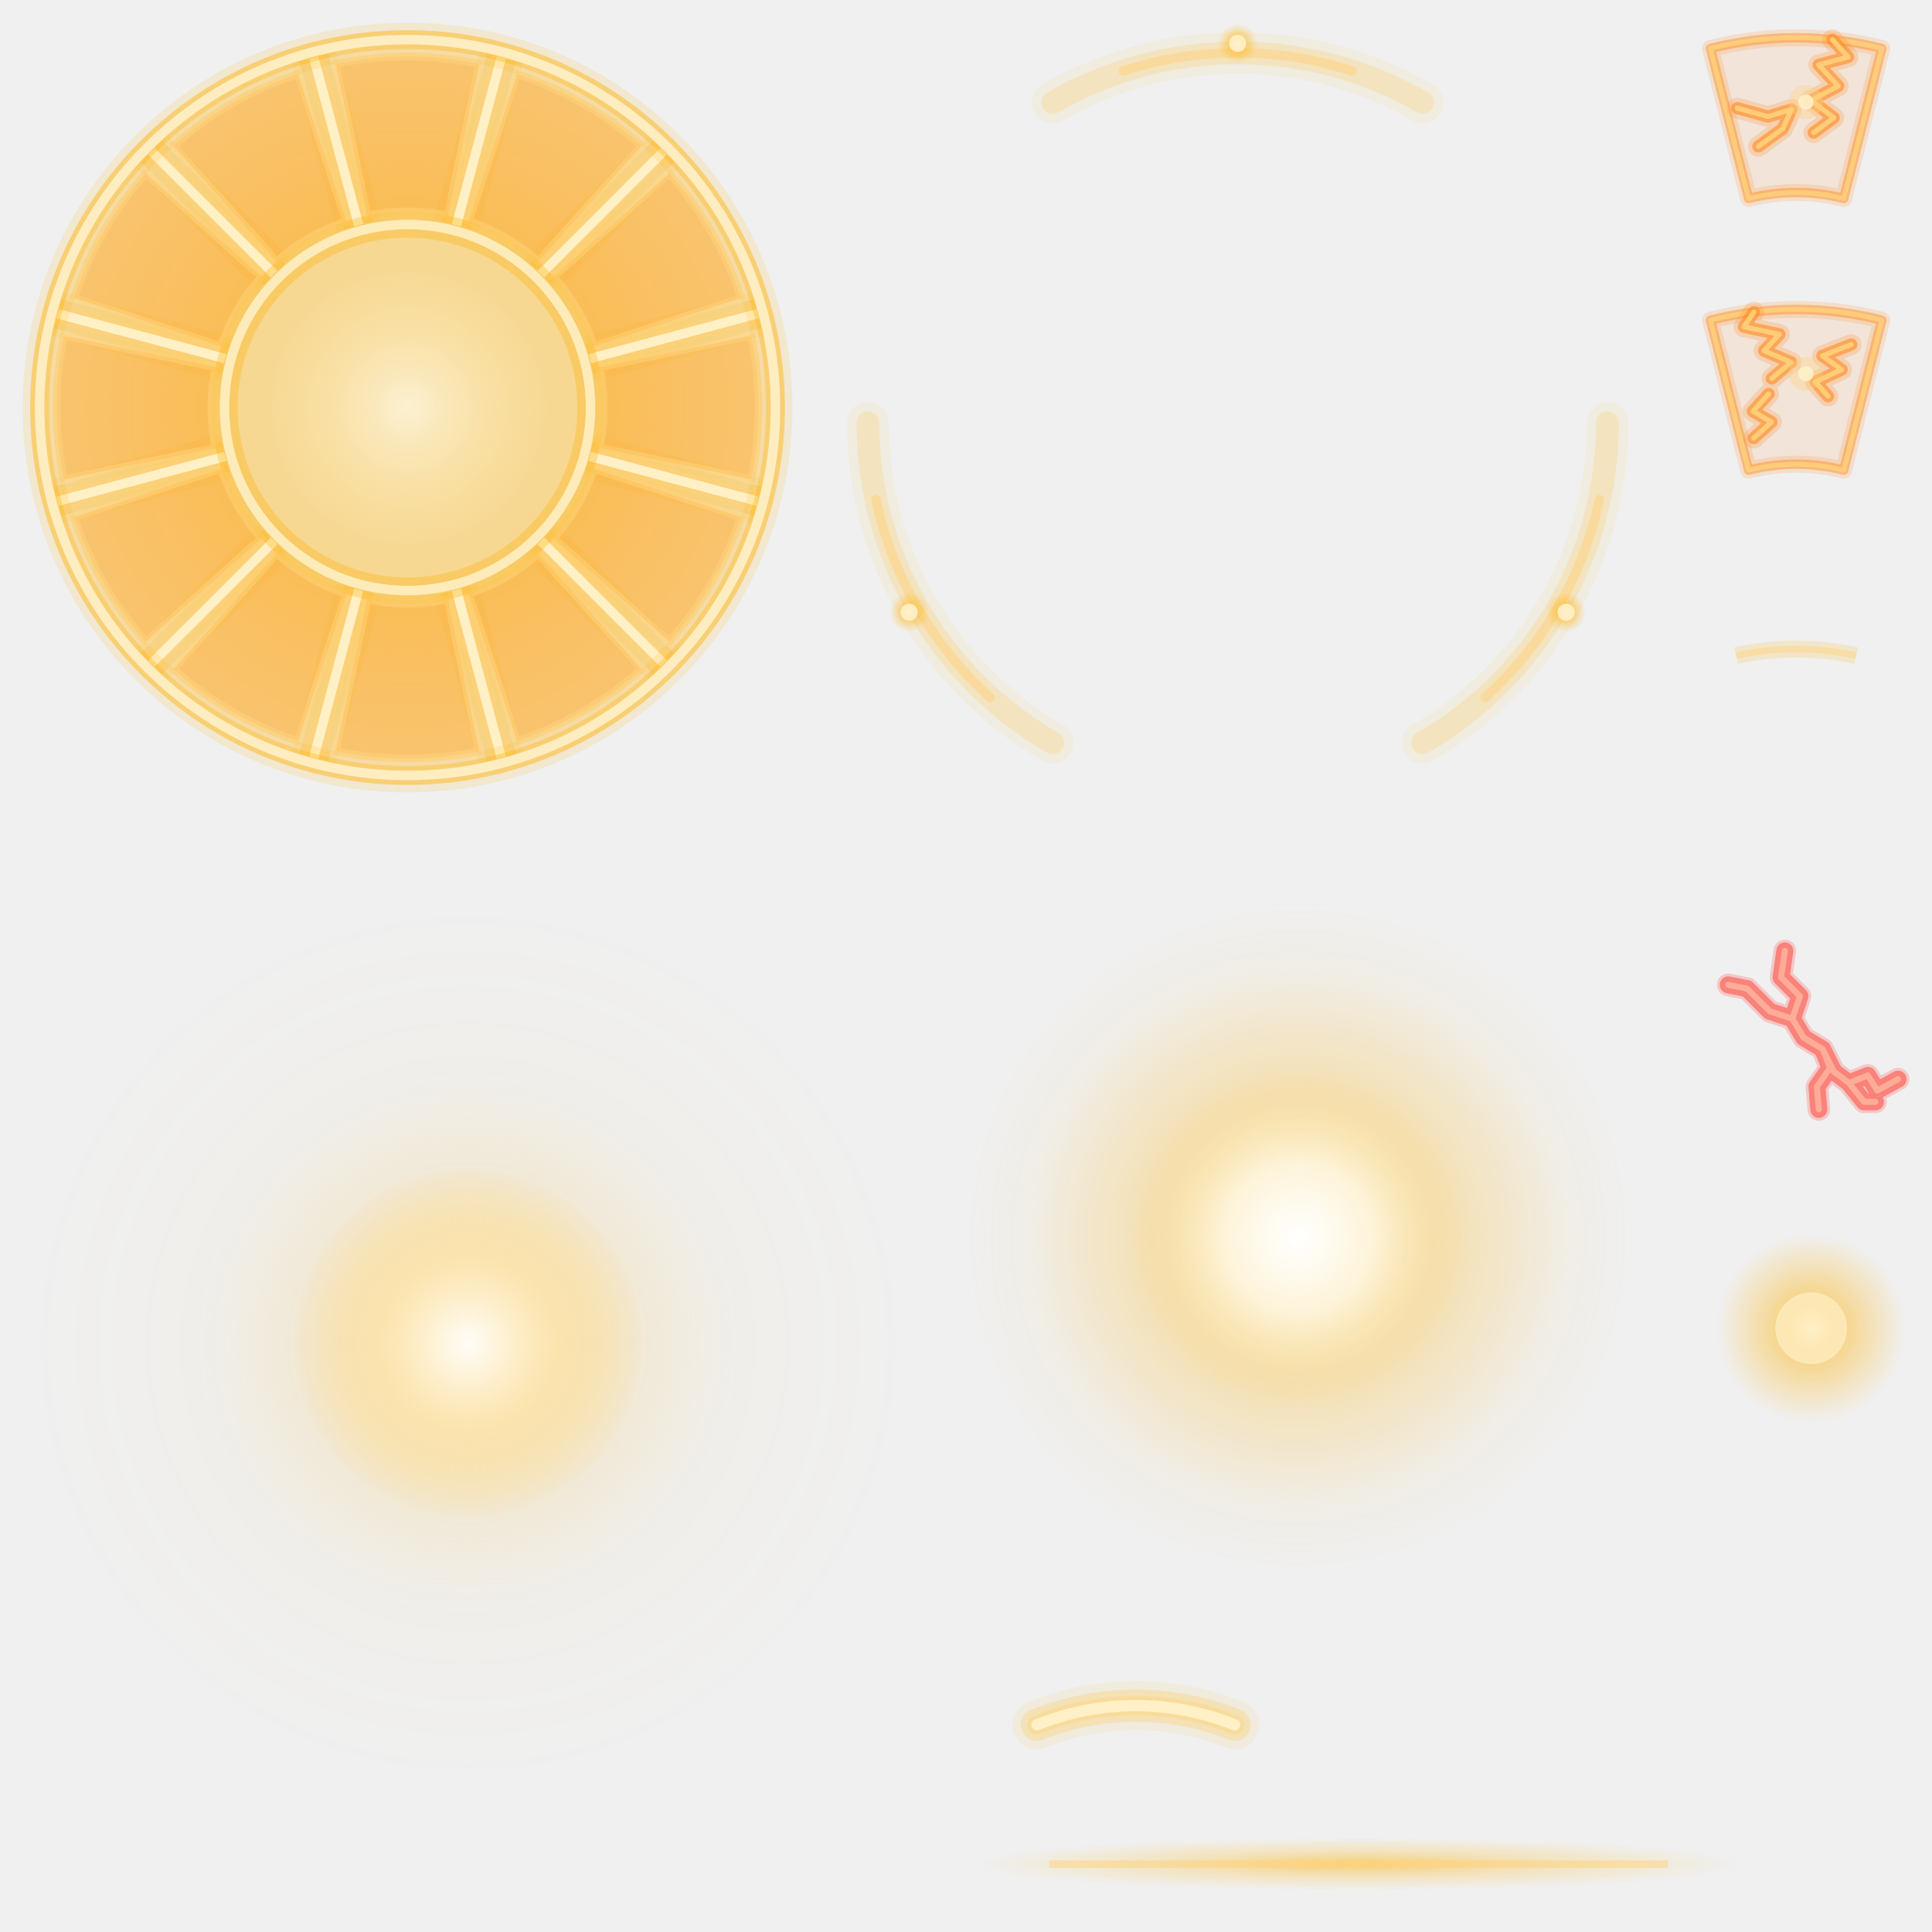
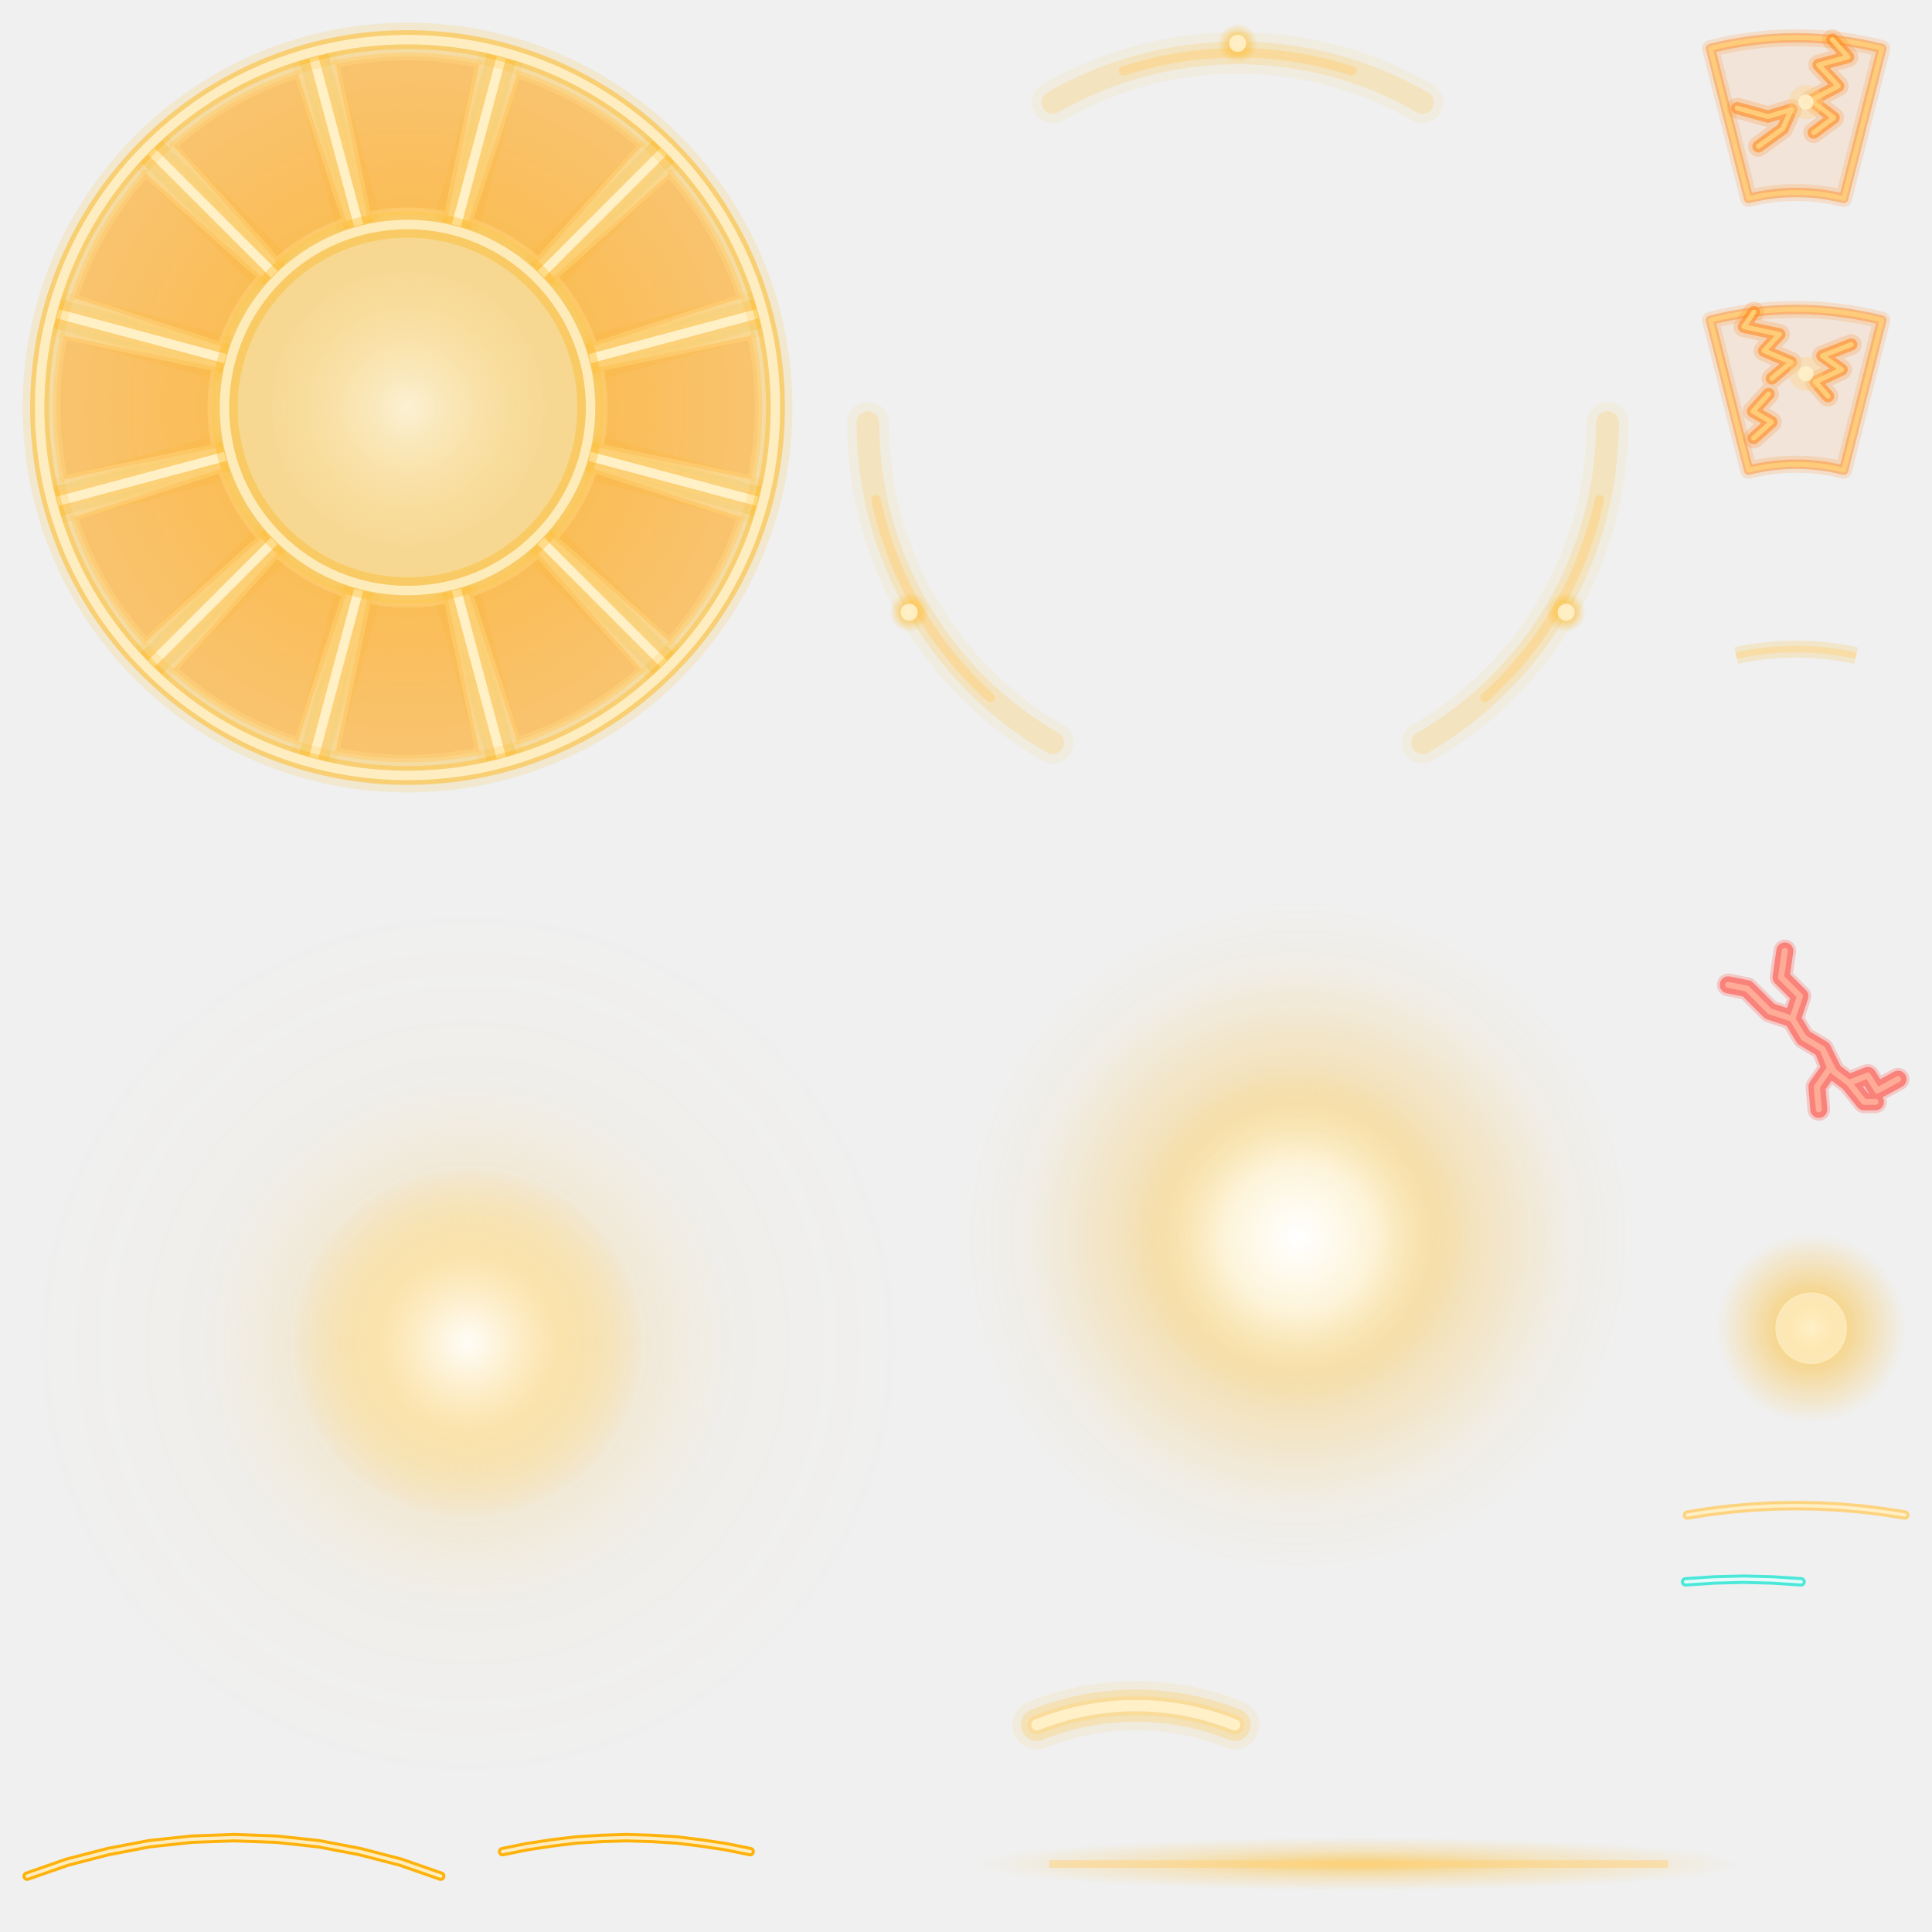
<svg xmlns="http://www.w3.org/2000/svg" width="512" height="512" viewBox="0 0 512 512">
  <defs>
    <radialGradient id="gr_framehot" gradientUnits="userSpaceOnUse" cx="224" cy="224" r="200">
      <stop offset="0" stop-color="#FFF1C9" stop-opacity="0.75" />
      <stop offset="0.5" stop-color="#FFB000" stop-opacity="0.4" />
      <stop offset="1" stop-color="#FFB000" stop-opacity="0.18" />
    </radialGradient>
    <radialGradient id="gr_lens" cx="0.5" cy="0.5" r="0.5">
      <stop offset="0" stop-color="#FFF1C9" stop-opacity="1.0" />
      <stop offset="0.25" stop-color="#FFD27A" stop-opacity="0.8" />
      <stop offset="0.6" stop-color="#FFB000" stop-opacity="0.3" />
      <stop offset="1" stop-color="#FFB000" stop-opacity="0.0" />
    </radialGradient>
    <radialGradient id="gr_halo" cx="0.5" cy="0.5" r="0.5">
      <stop offset="0" stop-color="#FFE3A3" stop-opacity="0.9" />
      <stop offset="0.2" stop-color="#FFB000" stop-opacity="0.45" />
      <stop offset="0.4" stop-color="#FFB000" stop-opacity="0.1" />
      <stop offset="0.6" stop-color="#FFB000" stop-opacity="0.02" />
      <stop offset="1" stop-color="#FFB000" stop-opacity="0.0" />
    </radialGradient>
    <radialGradient id="gr_halo_in" cx="0.5" cy="0.5" r="0.5">
      <stop offset="0" stop-color="#FFFFFF" stop-opacity="0.9" />
      <stop offset="1" stop-color="#FFF1C9" stop-opacity="0.0" />
    </radialGradient>
    <radialGradient id="gr_halo_hot" cx="0.5" cy="0.5" r="0.5">
      <stop offset="0" stop-color="#FFFFFF" stop-opacity="1.0" />
      <stop offset="0.22" stop-color="#FFF1C9" stop-opacity="0.75" />
      <stop offset="0.5" stop-color="#FFB000" stop-opacity="0.22" />
      <stop offset="0.8" stop-color="#FFB000" stop-opacity="0.04" />
      <stop offset="1" stop-color="#FFB000" stop-opacity="0.0" />
    </radialGradient>
    <radialGradient id="gr_slens" cx="0.5" cy="0.5" r="0.5">
      <stop offset="0" stop-color="#FFF1C9" stop-opacity="0.9" />
      <stop offset="0.3" stop-color="#FFB000" stop-opacity="0.45" />
      <stop offset="1" stop-color="#FFB000" stop-opacity="0.0" />
    </radialGradient>
    <radialGradient id="gr_ihalo" cx="0.5" cy="0.5" r="0.5">
      <stop offset="0" stop-color="#FFB000" stop-opacity="0.5" />
      <stop offset="0.5" stop-color="#FFB000" stop-opacity="0.2" />
      <stop offset="1" stop-color="#FFB000" stop-opacity="0.0" />
    </radialGradient>
  </defs>
  <g id="slot.frame_hot" transform="translate(0,0)">
    <g id="layer.frame_hot.glow" transform="translate(108 108) scale(0.5) translate(-224 -224)">
      <circle cx="224" cy="224" r="200" fill="url(#gr_framehot)" />
      <path d="M202.7 122.2L186 41.9A186 186 0 0 1 262 41.9L245.3 122.2A104 104 0 0 0 202.7 122.2ZM256.5 125.2L282.1 47.3A186 186 0 0 1 348 85.3L293.3 146.5A104 104 0 0 0 256.5 125.2ZM301.5 154.7L362.7 100A186 186 0 0 1 400.7 165.9L322.8 191.5A104 104 0 0 0 301.5 154.7ZM325.8 202.7L406.1 186A186 186 0 0 1 406.1 262L325.8 245.3A104 104 0 0 0 325.8 202.7ZM322.8 256.5L400.7 282.1A186 186 0 0 1 362.7 348L301.5 293.3A104 104 0 0 0 322.8 256.5ZM293.3 301.5L348 362.7A186 186 0 0 1 282.1 400.7L256.5 322.8A104 104 0 0 0 293.3 301.5Z" fill="#FF8A1F" opacity="0.3" />
      <path d="M202.7 122.2L186 41.9A186 186 0 0 1 262 41.9L245.3 122.2A104 104 0 0 0 202.7 122.2ZM256.5 125.2L282.1 47.3A186 186 0 0 1 348 85.3L293.3 146.5A104 104 0 0 0 256.5 125.2ZM301.5 154.7L362.7 100A186 186 0 0 1 400.7 165.9L322.8 191.5A104 104 0 0 0 301.5 154.7ZM325.8 202.7L406.1 186A186 186 0 0 1 406.1 262L325.8 245.3A104 104 0 0 0 325.8 202.7ZM322.8 256.5L400.7 282.1A186 186 0 0 1 362.7 348L301.5 293.3A104 104 0 0 0 322.8 256.5ZM293.3 301.5L348 362.7A186 186 0 0 1 282.1 400.7L256.5 322.8A104 104 0 0 0 293.3 301.5Z" fill="#FFB000" opacity="0.22" />
      <path d="M245.3 325.8L262 406.1A186 186 0 0 1 186 406.1L202.7 325.8A104 104 0 0 0 245.3 325.8ZM191.5 322.8L165.9 400.7A186 186 0 0 1 100 362.7L154.7 301.5A104 104 0 0 0 191.5 322.8ZM146.5 293.3L85.3 348A186 186 0 0 1 47.3 282.1L125.2 256.5A104 104 0 0 0 146.5 293.3ZM122.2 245.3L41.9 262A186 186 0 0 1 41.9 186L122.2 202.7A104 104 0 0 0 122.2 245.3ZM125.2 191.5L47.3 165.9A186 186 0 0 1 85.3 100L146.5 154.7A104 104 0 0 0 125.2 191.5ZM154.7 146.5L100 85.3A186 186 0 0 1 165.9 47.3L191.5 125.2A104 104 0 0 0 154.7 146.5Z" fill="#FF8A1F" opacity="0.3" />
      <path d="M245.3 325.8L262 406.1A186 186 0 0 1 186 406.1L202.7 325.8A104 104 0 0 0 245.3 325.8ZM191.5 322.8L165.9 400.7A186 186 0 0 1 100 362.7L154.7 301.5A104 104 0 0 0 191.5 322.8ZM146.5 293.3L85.3 348A186 186 0 0 1 47.3 282.1L125.2 256.5A104 104 0 0 0 146.5 293.3ZM122.2 245.3L41.9 262A186 186 0 0 1 41.9 186L122.2 202.7A104 104 0 0 0 122.2 245.3ZM125.2 191.5L47.3 165.9A186 186 0 0 1 85.3 100L146.5 154.7A104 104 0 0 0 125.2 191.5ZM154.7 146.5L100 85.3A186 186 0 0 1 165.9 47.3L191.5 125.2A104 104 0 0 0 154.7 146.5Z" fill="#FFB000" opacity="0.22" />
      <path d="M249.9 127.4L273.7 38.5M294.7 153.3L359.8 88.2M320.6 198.1L409.5 174.3M320.6 249.9L409.5 273.7M294.7 294.7L359.8 359.8M249.9 320.6L273.7 409.5M198.1 320.6L174.3 409.5M153.3 294.7L88.2 359.8M127.4 249.9L38.5 273.7M127.4 198.1L38.5 174.3M153.3 153.3L88.2 88.2M198.1 127.4L174.3 38.5" fill="none" stroke="#FFB000" stroke-width="24" opacity="0.1" stroke-linecap="butt" stroke-linejoin="round" />
      <path d="M249.9 127.4L273.7 38.5M294.7 153.3L359.8 88.2M320.6 198.1L409.5 174.3M320.6 249.9L409.5 273.7M294.7 294.7L359.8 359.8M249.9 320.6L273.7 409.5M198.1 320.6L174.3 409.5M153.3 294.7L88.2 359.8M127.4 249.9L38.5 273.7M127.4 198.1L38.5 174.3M153.3 153.3L88.2 88.2M198.1 127.4L174.3 38.5" fill="none" stroke="#FFB000" stroke-width="16" opacity="0.22" stroke-linecap="butt" stroke-linejoin="round" />
      <path d="M249.9 127.4L273.7 38.5M294.7 153.3L359.8 88.2M320.6 198.1L409.5 174.3M320.6 249.9L409.5 273.7M294.7 294.7L359.8 359.8M249.9 320.6L273.7 409.5M198.1 320.6L174.3 409.5M153.3 294.7L88.2 359.8M127.4 249.9L38.5 273.7M127.4 198.1L38.5 174.3M153.3 153.3L88.2 88.2M198.1 127.4L174.3 38.5" fill="none" stroke="#FFD27A" stroke-width="10" opacity="0.5" stroke-linecap="butt" stroke-linejoin="round" />
      <path d="M249.9 127.4L273.7 38.5M294.7 153.3L359.8 88.2M320.6 198.1L409.5 174.3M320.6 249.9L409.5 273.7M294.7 294.7L359.8 359.8M249.9 320.6L273.7 409.5M198.1 320.6L174.3 409.5M153.3 294.7L88.2 359.8M127.4 249.9L38.5 273.7M127.4 198.1L38.5 174.3M153.3 153.3L88.2 88.2M198.1 127.4L174.3 38.5" fill="none" stroke="#FFF1C9" stroke-width="5" opacity="0.95" stroke-linecap="butt" stroke-linejoin="round" />
      <path d="M202.7 122.2L186 41.9A186 186 0 0 1 262 41.9L245.3 122.2A104 104 0 0 0 202.7 122.2ZM256.5 125.2L282.1 47.3A186 186 0 0 1 348 85.3L293.3 146.5A104 104 0 0 0 256.5 125.2ZM301.5 154.7L362.7 100A186 186 0 0 1 400.7 165.9L322.8 191.5A104 104 0 0 0 301.5 154.7ZM325.8 202.7L406.1 186A186 186 0 0 1 406.1 262L325.8 245.3A104 104 0 0 0 325.8 202.7ZM322.8 256.5L400.7 282.1A186 186 0 0 1 362.7 348L301.5 293.3A104 104 0 0 0 322.8 256.5ZM293.3 301.5L348 362.7A186 186 0 0 1 282.1 400.7L256.5 322.8A104 104 0 0 0 293.3 301.5Z" fill="none" stroke="#FFD27A" stroke-width="4" stroke-linejoin="round" opacity="0.55" />
      <path d="M245.3 325.8L262 406.1A186 186 0 0 1 186 406.1L202.7 325.8A104 104 0 0 0 245.3 325.8ZM191.5 322.8L165.9 400.7A186 186 0 0 1 100 362.7L154.7 301.5A104 104 0 0 0 191.5 322.8ZM146.5 293.3L85.3 348A186 186 0 0 1 47.3 282.1L125.2 256.5A104 104 0 0 0 146.5 293.3ZM122.2 245.3L41.9 262A186 186 0 0 1 41.9 186L122.2 202.7A104 104 0 0 0 122.2 245.3ZM125.2 191.5L47.3 165.9A186 186 0 0 1 85.3 100L146.5 154.7A104 104 0 0 0 125.2 191.5ZM154.7 146.5L100 85.3A186 186 0 0 1 165.9 47.3L191.5 125.2A104 104 0 0 0 154.7 146.5Z" fill="none" stroke="#FFD27A" stroke-width="4" stroke-linejoin="round" opacity="0.55" />
      <circle cx="224" cy="224" r="195" fill="none" stroke="#FFB000" stroke-width="18" opacity="0.14" />
      <circle cx="224" cy="224" r="195" fill="none" stroke="#FFB000" stroke-width="10" opacity="0.32" />
      <circle cx="224" cy="224" r="195" fill="none" stroke="#FFF1C9" stroke-width="5" opacity="0.9" />
      <circle cx="224" cy="224" r="97" fill="none" stroke="#FFB000" stroke-width="14" opacity="0.3" />
      <circle cx="224" cy="224" r="97" fill="none" stroke="#FFF1C9" stroke-width="5" opacity="0.85" />
    </g>
  </g>
  <g id="slot.emitter_glow" transform="translate(216,0)">
    <g id="layer.emitter_glow.glow" transform="translate(112 112) scale(0.5) translate(-224 -224)">
      <path d="M126 54.3A196 196 0 0 1 322 54.3" fill="none" stroke="#FFB000" stroke-width="22" stroke-linejoin="round" opacity="0.07" stroke-linecap="round" />
      <path d="M126 54.3A196 196 0 0 1 322 54.3" fill="none" stroke="#FFB000" stroke-width="12" stroke-linejoin="round" opacity="0.15" stroke-linecap="round" />
      <path d="M163.4 37.6A196 196 0 0 1 284.6 37.6" fill="none" stroke="#FFD27A" stroke-width="5" stroke-linejoin="round" opacity="0.5" stroke-linecap="round" />
      <circle cx="224" cy="23" r="10.5" fill="url(#gr_lens)" />
      <circle cx="224" cy="23" r="4.5" fill="#FFF1C9" opacity="0.9" />
      <path d="M420 224A196 196 0 0 1 322 393.7" fill="none" stroke="#FFB000" stroke-width="22" stroke-linejoin="round" opacity="0.07" stroke-linecap="round" />
      <path d="M420 224A196 196 0 0 1 322 393.7" fill="none" stroke="#FFB000" stroke-width="12" stroke-linejoin="round" opacity="0.15" stroke-linecap="round" />
      <path d="M415.7 264.8A196 196 0 0 1 355.1 369.7" fill="none" stroke="#FFD27A" stroke-width="5" stroke-linejoin="round" opacity="0.5" stroke-linecap="round" />
      <circle cx="398.1" cy="324.5" r="10.5" fill="url(#gr_lens)" />
      <circle cx="398.1" cy="324.5" r="4.5" fill="#FFF1C9" opacity="0.9" />
      <path d="M126 393.7A196 196 0 0 1 28 224" fill="none" stroke="#FFB000" stroke-width="22" stroke-linejoin="round" opacity="0.07" stroke-linecap="round" />
      <path d="M126 393.7A196 196 0 0 1 28 224" fill="none" stroke="#FFB000" stroke-width="12" stroke-linejoin="round" opacity="0.15" stroke-linecap="round" />
      <path d="M92.9 369.7A196 196 0 0 1 32.3 264.8" fill="none" stroke="#FFD27A" stroke-width="5" stroke-linejoin="round" opacity="0.5" stroke-linecap="round" />
      <circle cx="49.9" cy="324.5" r="10.5" fill="url(#gr_lens)" />
      <circle cx="49.9" cy="324.5" r="4.5" fill="#FFF1C9" opacity="0.9" />
    </g>
  </g>
  <g id="slot.ember_edge_a" transform="translate(440,0)">
    <g id="layer.ember_edge_a.glow" transform="translate(4 4) scale(0.5)">
      <path d="M38.8 97.2L18.6 17.7A184 184 0 0 1 109.4 17.7L89.2 97.2A102 102 0 0 0 38.8 97.2Z" fill="#FF8A1F" opacity="0.12" />
      <path d="M38.8 97.2L18.6 17.7A184 184 0 0 1 109.4 17.7L89.2 97.2A102 102 0 0 0 38.8 97.2Z" fill="none" stroke="#FF8A1F" stroke-width="9" stroke-linejoin="round" opacity="0.18" />
      <path d="M38.8 97.2L18.6 17.7A184 184 0 0 1 109.4 17.7L89.2 97.2A102 102 0 0 0 38.8 97.2Z" fill="none" stroke="#FF8A1F" stroke-width="5" stroke-linejoin="round" opacity="0.45" />
      <path d="M38.8 97.2L18.6 17.7A184 184 0 0 1 109.4 17.7L89.2 97.2A102 102 0 0 0 38.8 97.2Z" fill="none" stroke="#FFD27A" stroke-width="2.5" stroke-linejoin="round" opacity="0.8" />
      <path d="M83.2 13L91.5 22.2L75.9 26.4L86.3 37.6L71.9 45.2L83.9 54.4L73.3 62.3M32.8 49.3L49.1 53.8L61.5 50L56.9 60.2L44 69.6" fill="none" stroke="#FF8A1F" stroke-width="11" opacity="0.22" stroke-linecap="round" stroke-linejoin="round" />
      <path d="M83.2 13L91.5 22.2L75.9 26.4L86.3 37.6L71.9 45.2L83.9 54.4L73.3 62.3M32.8 49.3L49.1 53.8L61.5 50L56.9 60.2L44 69.6" fill="none" stroke="#FF8A1F" stroke-width="6.5" opacity="0.6" stroke-linecap="round" stroke-linejoin="round" />
      <path d="M83.2 13L91.5 22.2L75.9 26.4L86.3 37.6L71.9 45.2L83.9 54.4L73.3 62.3M32.8 49.3L49.1 53.8L61.5 50L56.9 60.2L44 69.6" fill="none" stroke="#FFD27A" stroke-width="2.6" opacity="0.9" stroke-linecap="round" stroke-linejoin="round" />
      <circle cx="69.2" cy="46.1" r="9" fill="#FFD27A" opacity="0.35" />
      <circle cx="69.2" cy="46.1" r="4" fill="#FFF1C9" opacity="0.9" />
    </g>
  </g>
  <g id="slot.ember_edge_b" transform="translate(440,72)">
    <g id="layer.ember_edge_b.glow" transform="translate(4 4) scale(0.5)">
      <path d="M38.8 97.2L18.6 17.7A184 184 0 0 1 109.4 17.7L89.2 97.2A102 102 0 0 0 38.8 97.2Z" fill="#FF8A1F" opacity="0.12" />
      <path d="M38.8 97.2L18.6 17.7A184 184 0 0 1 109.4 17.7L89.2 97.2A102 102 0 0 0 38.8 97.2Z" fill="none" stroke="#FF8A1F" stroke-width="9" stroke-linejoin="round" opacity="0.18" />
      <path d="M38.8 97.2L18.6 17.7A184 184 0 0 1 109.4 17.7L89.2 97.2A102 102 0 0 0 38.8 97.2Z" fill="none" stroke="#FF8A1F" stroke-width="5" stroke-linejoin="round" opacity="0.45" />
      <path d="M38.8 97.2L18.6 17.7A184 184 0 0 1 109.4 17.7L89.2 97.2A102 102 0 0 0 38.8 97.2Z" fill="none" stroke="#FFD27A" stroke-width="2.5" stroke-linejoin="round" opacity="0.8" />
      <path d="M41.6 13.4L36.3 21.2L55.1 25.2L47 33.9L61.3 40L51.1 48.6M93.2 30.6L77.9 36.6L88.1 43.9L74.2 50.4L80.9 58M49.4 56.8L41.1 66L50.9 71.7L41.5 80.2" fill="none" stroke="#FF8A1F" stroke-width="11" opacity="0.22" stroke-linecap="round" stroke-linejoin="round" />
      <path d="M41.6 13.4L36.3 21.2L55.1 25.2L47 33.9L61.3 40L51.1 48.6M93.2 30.6L77.9 36.6L88.1 43.9L74.2 50.4L80.9 58M49.4 56.8L41.1 66L50.9 71.7L41.5 80.2" fill="none" stroke="#FF8A1F" stroke-width="6.5" opacity="0.6" stroke-linecap="round" stroke-linejoin="round" />
      <path d="M41.6 13.4L36.3 21.2L55.1 25.2L47 33.9L61.3 40L51.1 48.6M93.2 30.6L77.9 36.6L88.1 43.9L74.2 50.4L80.9 58M49.4 56.8L41.1 66L50.9 71.7L41.5 80.2" fill="none" stroke="#FFD27A" stroke-width="2.6" opacity="0.9" stroke-linecap="round" stroke-linejoin="round" />
      <circle cx="69.2" cy="46.1" r="9" fill="#FFD27A" opacity="0.35" />
      <circle cx="69.2" cy="46.1" r="4" fill="#FFF1C9" opacity="0.9" />
    </g>
  </g>
  <g id="slot.seam_glow" transform="translate(440,144)">
    <g id="layer.seam_glow.glow" transform="translate(4 4) scale(0.5)">
      <path d="M32.2 51.5A148 148 0 0 1 95.8 51.5" fill="none" stroke="#FFB000" stroke-width="9" stroke-linejoin="round" opacity="0.16" stroke-linecap="butt" />
      <path d="M32.2 51.5A148 148 0 0 1 95.8 51.5" fill="none" stroke="#FFD27A" stroke-width="3.5" stroke-linejoin="round" opacity="0.45" stroke-linecap="butt" />
    </g>
  </g>
  <g id="slot.halo_core" transform="translate(0,232)">
    <g id="layer.halo_core.glow">
      <circle cx="124" cy="124" r="118" fill="url(#gr_halo)" />
      <circle cx="124" cy="124" r="46" fill="url(#gr_halo_in)" />
    </g>
  </g>
  <g id="slot.core_hot_halo" transform="translate(248,232)">
    <g id="layer.core_hot_halo.glow">
      <circle cx="96" cy="96" r="90" fill="url(#gr_halo_hot)" />
      <circle cx="96" cy="96" r="36" fill="url(#gr_halo_in)" />
    </g>
  </g>
  <g id="slot.core_crack_glow" transform="translate(440,232)">
    <g id="layer.core_crack_glow.glow" transform="translate(40 40) scale(0.5)">
      <path d="M46 28L35 34L30 26L20 30L12 24L6 12L-4 6L-10 -4L-22 -8L-34 -20L-44 -22M6 12L10 22L3 32L4 44M-10 -4L-6 -16L-16 -26L-14 -40M20 30L28 40L34 40" fill="none" stroke="#FF3B30" stroke-width="12" opacity="0.22" stroke-linecap="round" stroke-linejoin="round" />
      <path d="M46 28L35 34L30 26L20 30L12 24L6 12L-4 6L-10 -4L-22 -8L-34 -20L-44 -22M6 12L10 22L3 32L4 44M-10 -4L-6 -16L-16 -26L-14 -40M20 30L28 40L34 40" fill="none" stroke="#FF3B30" stroke-width="9" opacity="0.5" stroke-linecap="round" stroke-linejoin="round" />
      <path d="M46 28L35 34L30 26L20 30L12 24L6 12L-4 6L-10 -4L-22 -8L-34 -20L-44 -22M6 12L10 22L3 32L4 44M-10 -4L-6 -16L-16 -26L-14 -40M20 30L28 40L34 40" fill="none" stroke="#FFB09A" stroke-width="3.2" opacity="0.9" stroke-linecap="round" stroke-linejoin="round" />
    </g>
  </g>
  <g id="slot.shoulder_glow" transform="translate(440,312)">
    <g id="layer.shoulder_glow.glow" transform="translate(-2 3) scale(0.5)">
      <circle cx="84" cy="74" r="50" fill="url(#gr_slens)" />
      <circle cx="84" cy="74" r="19" fill="#FFF1C9" opacity="0.7" />
    </g>
  </g>
  <g id="slot.visor_glow" transform="translate(248,432)">
    <g id="layer.visor_glow.glow" transform="translate(13 8) scale(0.5)">
      <path d="M27.6 34.2A140 140 0 0 1 132.4 34.2" fill="none" stroke="#FFB000" stroke-width="26" stroke-linejoin="round" opacity="0.08" stroke-linecap="round" />
      <path d="M27.6 34.2A140 140 0 0 1 132.4 34.2" fill="none" stroke="#FFB000" stroke-width="17" stroke-linejoin="round" opacity="0.18" stroke-linecap="round" />
      <path d="M27.6 34.2A140 140 0 0 1 132.4 34.2" fill="none" stroke="#FFD27A" stroke-width="10" stroke-linejoin="round" opacity="0.45" stroke-linecap="round" />
      <path d="M27.6 34.2A140 140 0 0 1 132.4 34.2" fill="none" stroke="#FFF1C9" stroke-width="6" stroke-linejoin="round" opacity="0.95" stroke-linecap="round" />
    </g>
  </g>
  <g id="slot.integrity_halo" transform="translate(248,480)">
    <g id="layer.integrity_halo.glow">
      <ellipse cx="112" cy="14" rx="102" ry="7" fill="url(#gr_ihalo)" />
      <rect x="30" y="13" width="164" height="2" fill="#FFD27A" opacity="0.5" />
    </g>
  </g>
+   <g id="slot.plate_corner_trim" transform="translate(0,480)">
+     <polyline points="7.2,17.2 17.8,13.5 28.6,10.7 39.6,8.6 50.8,7.4 62,7 73.2,7.4 84.4,8.6 95.4,10.7 106.2,13.5 116.8,17.2" fill="none" stroke="#FFB000" stroke-width="2.5" stroke-linecap="round" stroke-linejoin="round" stroke-opacity="0.95" />
+     <polyline points="7.2,17.2 17.8,13.5 28.6,10.7 39.6,8.6 50.8,7.4 62,7 73.2,7.4 84.4,8.6 95.4,10.7 106.2,13.5 116.8,17.2" fill="none" stroke="#FFF1C9" stroke-width="0.9" stroke-linecap="round" stroke-linejoin="round" stroke-opacity="0.95" />
+   </g>
+   <g id="slot.plate_bridge_trim" transform="translate(126,480)">
+     <polyline points="7.2,10.7 13.6,9.4 20.2,8.4 26.8,7.6 33.4,7.2 40,7 46.6,7.2 53.2,7.6 59.8,8.4 66.4,9.4 72.8,10.7" fill="none" stroke="#FFB000" stroke-width="2.5" stroke-linecap="round" stroke-linejoin="round" stroke-opacity="0.95" />
+     <polyline points="7.2,10.7 13.6,9.4 20.2,8.4 26.8,7.6 33.4,7.2 40,7 46.6,7.2 53.2,7.6 59.8,8.4 66.4,9.4 72.8,10.7" fill="none" stroke="#FFF1C9" stroke-width="0.9" stroke-linecap="round" stroke-linejoin="round" stroke-opacity="0.95" />
+   </g>
+   <g id="slot.plate_lip_diode" transform="translate(440,412)">
+     <polyline points="6.7,7.2 14.3,6.7 22,6.5 29.7,6.7 37.3,7.2" fill="none" stroke="#2EE6D6" stroke-width="2.5" stroke-linecap="round" stroke-linejoin="round" stroke-opacity="0.85" />
+     <polyline points="6.7,7.2 14.3,6.7 22,6.5 29.7,6.7 37.3,7.2" fill="none" stroke="#FFFFFF" stroke-width="0.9" stroke-linecap="round" stroke-linejoin="round" stroke-opacity="0.85" />
+   </g>
+   <g id="slot.plate_cap_trim" transform="translate(440,392)">
+     <polyline points="7.2,9.5 12.9,8.6 18.6,7.9 24.4,7.4 30.2,7.1 36,7 41.8,7.1 47.6,7.4 53.4,7.9 59.1,8.6 64.8,9.5" fill="none" stroke="#FFD27A" stroke-width="2.5" stroke-linecap="round" stroke-linejoin="round" stroke-opacity="0.95" />
+     <polyline points="7.2,9.5 12.9,8.6 18.6,7.9 24.4,7.4 30.2,7.1 36,7 41.8,7.1 47.6,7.4 53.4,7.9 59.1,8.6 64.8,9.5" fill="none" stroke="#FFF1C9" stroke-width="0.9" stroke-linecap="round" stroke-linejoin="round" stroke-opacity="0.95" />
+   </g>
</svg>
